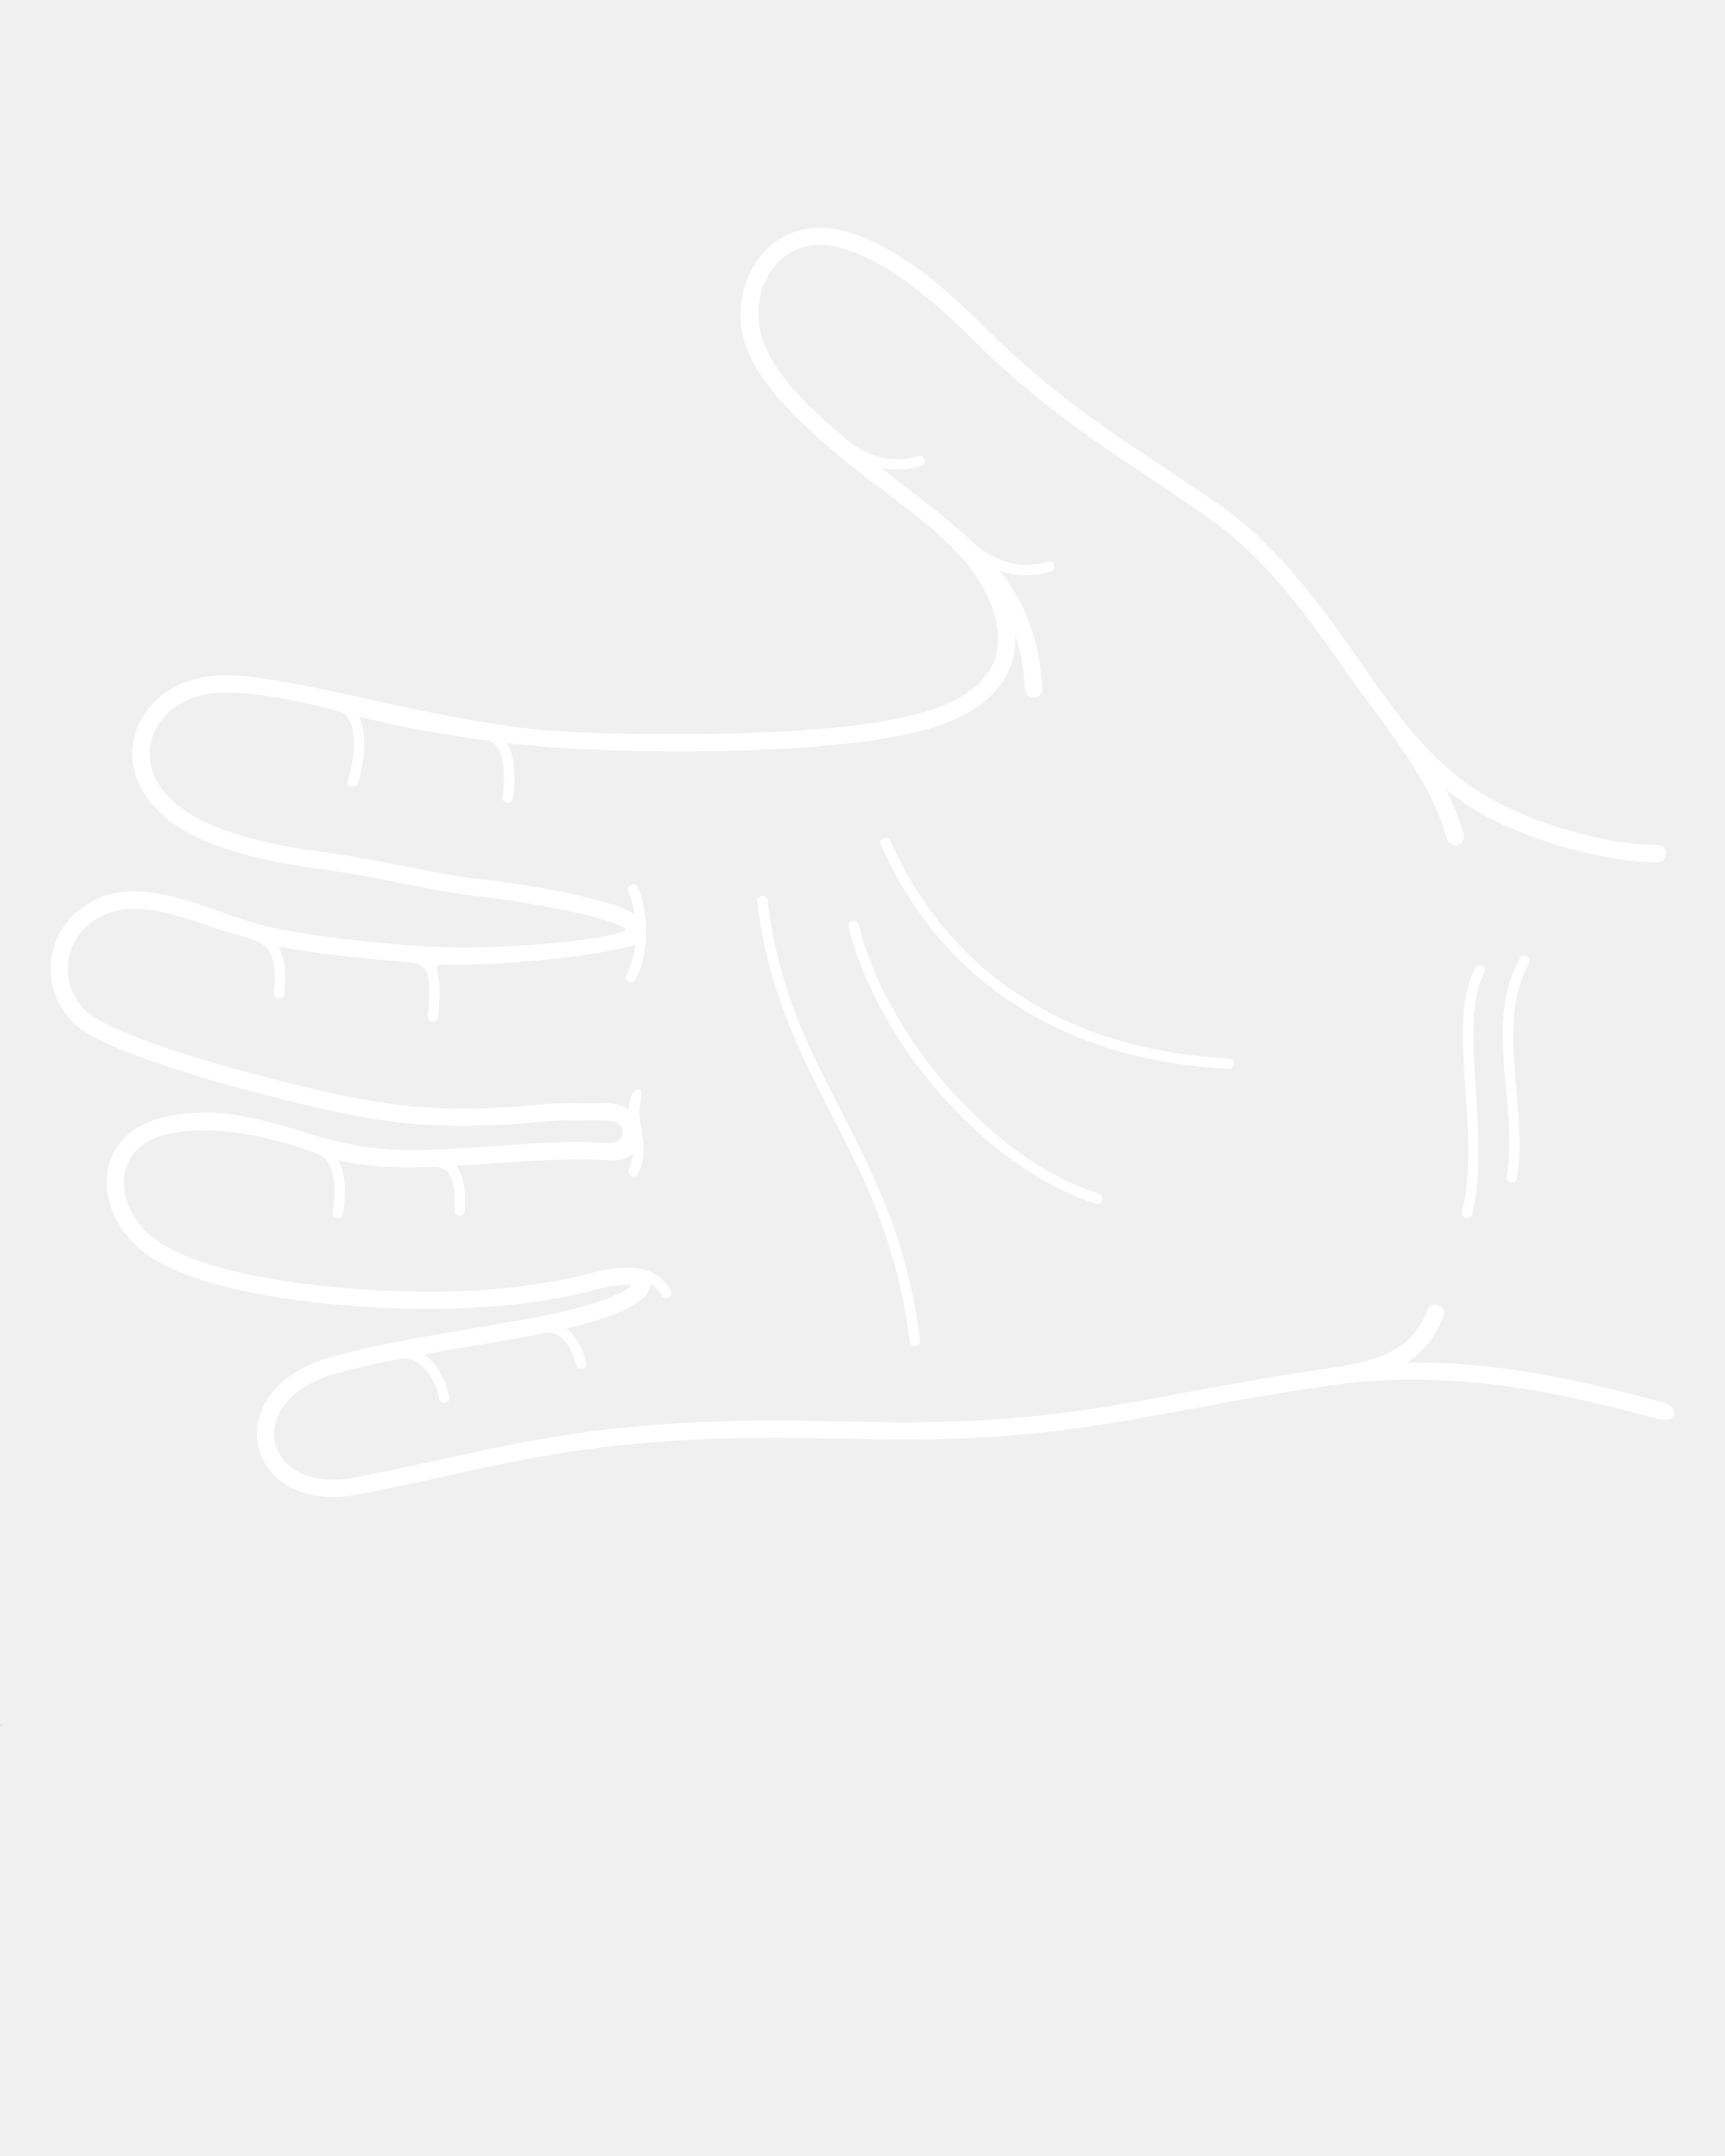
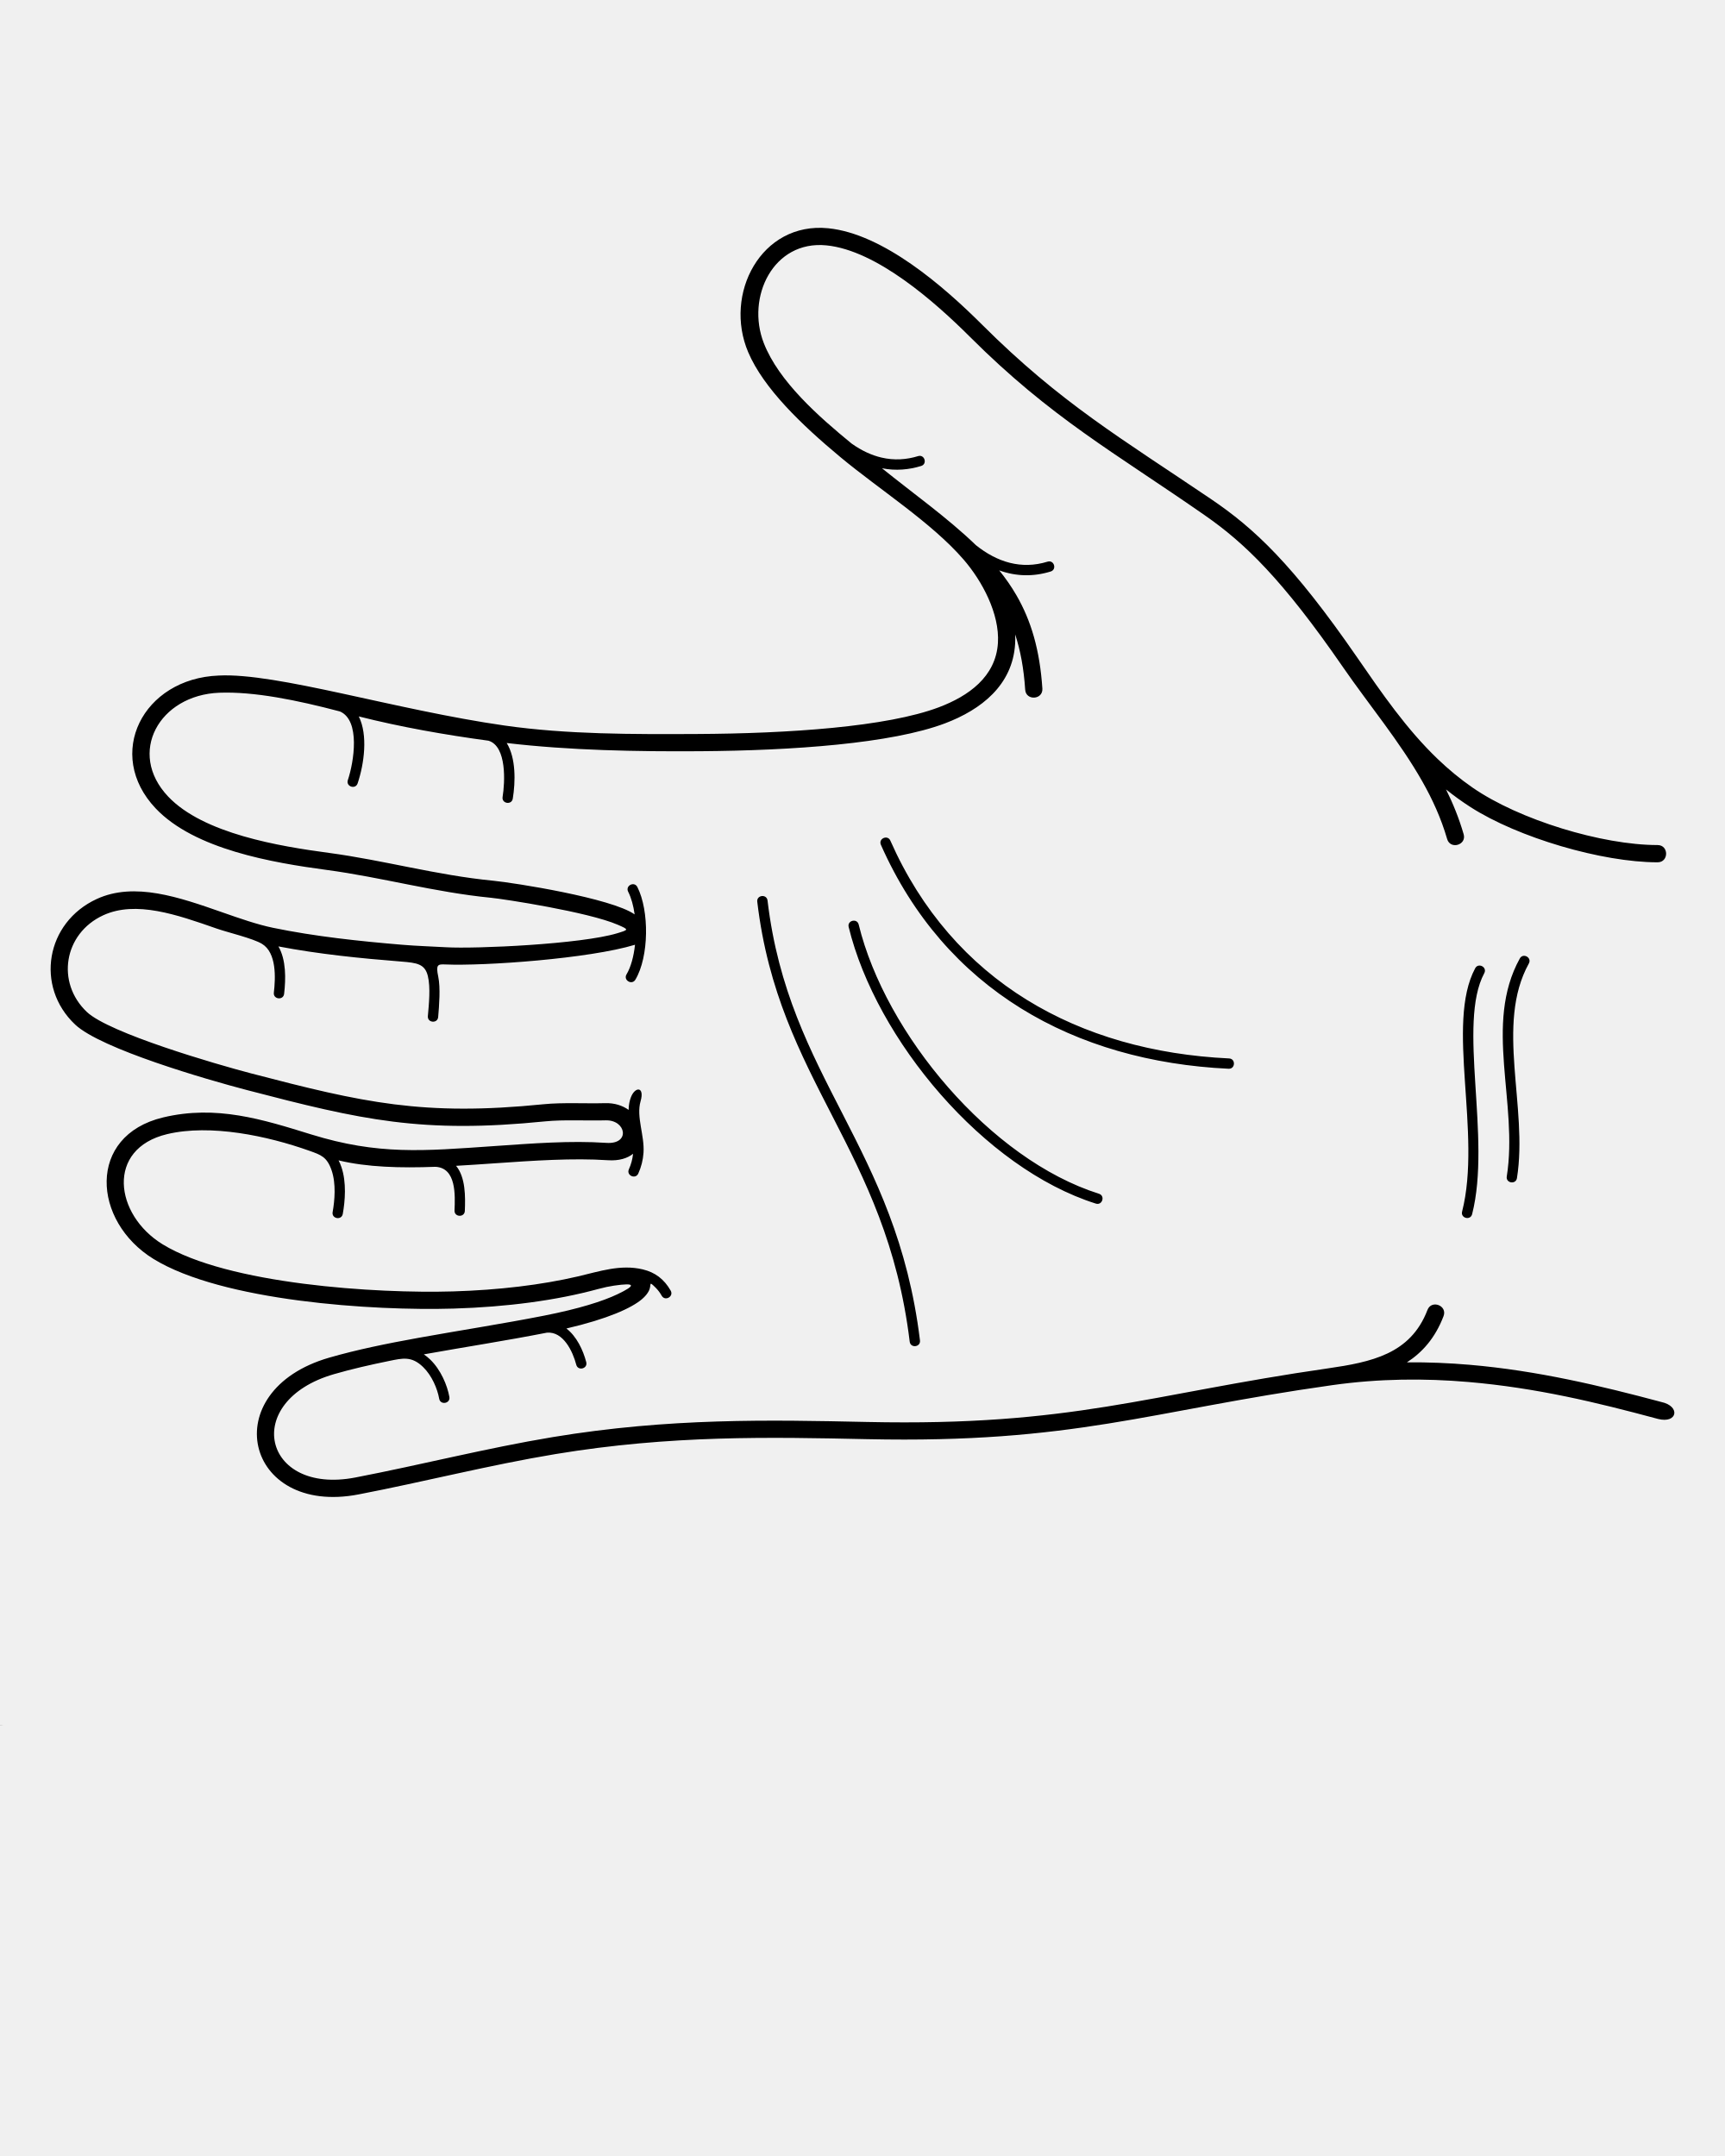
<svg xmlns="http://www.w3.org/2000/svg" xml:space="preserve" version="1.1" style="shape-rendering:geometricPrecision;text-rendering:geometricPrecision;image-rendering:optimizeQuality;" viewBox="0 0 50000 62500" x="0px" y="0px" fill-rule="evenodd" clip-rule="evenodd">
  <defs>
    <style type="text/css">
   
-     .fil0 {fill:white;fill-rule:nonzero}
+     .fil0 {fill:black;fill-rule:nonzero}
   
  </style>
  </defs>
  <g>
    <path class="fil0" d="M48046.24 24497.17c328.84,0 328.84,500 0,500 -1611.13,0 -4041.33,-713.6 -5422.29,-1600.41 -250.31,-160.73 -486.03,-331.7 -709.69,-511.68 200.8,405.18 376.57,836.18 510.32,1297.97 91.2,314.72 -387.32,453.38 -478.52,138.68 -175.08,-604.49 -429.38,-1156.33 -718.22,-1666.32 -658.94,-1163.45 -1540.49,-2213.19 -2299.67,-3313.86 -1764.13,-2557.66 -2851.47,-3599.75 -4003.07,-4401.43 -2644.55,-1840.95 -4449.49,-2819.26 -6805.74,-5170.52 -1014.36,-1012.22 -2708.39,-2511.77 -4164.26,-2656.69 -1542.41,-153.51 -2334.92,1501.69 -1816.56,2832.17 434.2,1114.42 1596.97,2136.81 2545.88,2913.35 294.97,209.78 582.28,338.55 858.21,404.22 380.2,90.49 740.18,61.09 1069.4,-40.54 188.07,-57.81 275.95,228.14 87.9,285.94 -351.07,108.37 -732.74,145.06 -1135.31,66.15 902.08,729.27 1895.75,1431.48 2723.43,2230.33 611.3,488.44 1310.02,713.96 2077.69,476.98 188.07,-57.81 275.95,228.14 87.9,285.94 -498.79,153.97 -1001.15,144.5 -1490.39,-32.76 185.16,229.31 350.7,466.52 496.54,718.15 426.9,736.57 679.73,1586.68 753.79,2708.28 20.56,327.56 -477.49,358.8 -498.04,31.26 -40.5,-613.5 -137.53,-1137.07 -290.19,-1601 4.36,92.41 3.86,184.56 -1.84,276.21 -74.38,1195.36 -983.02,1904.42 -2032.72,2301.63 -1545.81,584.94 -4405.69,788.78 -7094.95,807.7 -1831.69,12.88 -3785.17,-23.28 -5608.46,-237.86 270.12,438.67 255.52,1125.09 175.93,1612.01 -31.58,194.21 -326.91,146.21 -295.32,-48.04 68.38,-418.3 126.87,-1469.13 -408.55,-1630.85 -1253.64,-169.22 -2534.09,-394.21 -3759.76,-703.67 269.11,539.41 156.53,1374.57 -33.57,1940.6 -62.43,186.52 -346.03,91.6 -283.6,-94.92 175.24,-521.82 370.79,-1729.93 -228.68,-1989.72 -1254.71,-331 -2493.52,-581.32 -3496.92,-543 -1740.47,66.47 -2682.31,1744.21 -1482.73,3009.94 1024.25,1080.79 3236.08,1442.38 4660.48,1633.14 1591.57,213.16 3113.46,645.26 4750.06,805.38 634.35,62.06 3442.55,506.01 4110.59,977.57 -34.26,-248.69 -96.42,-477.9 -187.89,-658.5 -88.63,-175.71 178.55,-310.48 267.18,-134.76 348.53,688.19 338.95,2019.65 -57.58,2685.29 -100.85,168.58 -357.48,15.05 -256.64,-153.52 126.2,-211.85 209.13,-521.09 245.56,-858.66 -1320.05,402.15 -4362.71,620.53 -5501.83,570.88 -214.53,-9.35 -274.95,4.1 -201.59,352.02 67.81,321.6 26.69,838.46 -1.82,1171.36 -16.17,196.52 -314.99,171.94 -298.82,-24.6 29.65,-346.24 81.27,-829.84 -0.56,-1163.9 -85.85,-350.53 -314.81,-382.51 -771.57,-418.74 -1186.82,-94.14 -2389.81,-214.81 -3559.26,-438.81 225.73,391.69 215.18,941.75 164.85,1374.58 -22.34,195.75 -320,161.8 -297.66,-33.98 49.62,-426.84 83.56,-1157.25 -344.76,-1415.53 -267.44,-161.27 -983.51,-327.3 -1316.73,-443.91 -1144.71,-400.64 -2340.74,-819.24 -3284.57,-383.46 -1145.56,528.88 -1373.4,1952.81 -472.96,2803.15 647.73,611.67 3728.58,1510.44 4758.24,1779.41 3247.44,848.28 4989.35,1246.32 8480.29,894.83 551.23,-55.47 1215.41,-15.45 1786.23,-31.32 273.52,-7.6 502.48,70.57 677.22,195.35 3.16,-157.36 30.42,-265.81 61.78,-353.45 117.25,-327.52 412.08,-337.78 284.52,104.65 -130.07,450.87 119.76,991.62 85.53,1491.74 -14.59,213.26 -65.12,409.89 -150.88,600.72 -80.15,179.56 -353.2,57.7 -273.04,-121.88 64.51,-143.55 104.98,-291.32 120.98,-450.02 -163.72,131.73 -404.82,208.95 -730.23,187.18 -1013.18,-67.79 -2154.09,11.31 -3290.04,90.06 -371.69,25.77 -742.85,51.48 -1109.64,72.11 277.43,336.31 270.26,896.14 253.78,1306.91 -7.69,196.5 -306.51,184.83 -298.82,-11.72 17.64,-439.36 56.21,-1238.31 -554.41,-1266.68 -1015.77,37.99 -1980,13.5 -2806.44,-186.47 31.94,61.22 59.05,125.56 81.9,192.18 153,446.19 105.84,994.49 40.03,1360.38 -34.68,193.44 -328.82,140.72 -294.14,-52.74 59.5,-330.81 103.34,-822.99 -29.49,-1210.38 -134.3,-391.64 -310.53,-448.37 -641.06,-566.26 -1209.71,-431.55 -2869.91,-784.36 -4128.33,-483.43 -1774.12,424.23 -1526.64,2334.64 -131.31,3192.24 1889.33,1161.22 6202.52,1433.51 8422.72,1366.48 1319.17,-39.83 2553.98,-186.19 3625.01,-436.28 618.58,-144.42 1228.64,-355.24 1872.73,-201.63 355.01,84.67 617.04,280.39 808.02,615.15 97.11,171.12 -163.06,318.75 -260.16,147.66 -51.1,-89.57 -108.74,-166.15 -173.62,-230.6 -224.03,-222.61 -109.56,-88.84 -196.83,86.6 -40.6,81.63 -107.01,163.62 -201.11,243.75 -303.62,258.56 -995.83,573.5 -2190.57,850.8 294.67,226.19 483.51,623.1 575,974.96 49.33,190.37 -240.13,265.37 -289.46,75 -99.34,-382.03 -374.45,-971.44 -851.87,-929.11 -1184.83,232.6 -2378.29,415.78 -3566.56,628.95 66.09,44.07 128.16,94.94 186.13,151.05 305.93,296.11 493.92,743.42 554.4,1082.34 33.9,194.26 -261.43,245.76 -295.32,51.56 -51.73,-289.88 -210.57,-670.58 -467.68,-919.44 -333.88,-323.17 -597.35,-252.84 -976.72,-175.88 -567.77,115.18 -1107.72,240.31 -1606.21,384.52 -2698.49,780.66 -2062.33,3511.93 617.83,2995.82 1913.73,-368.51 3801.91,-853.15 5725.16,-1171.82 3384.66,-560.83 6292.39,-498.58 9114.55,-438.17 5961.95,127.63 8081.25,-795.47 13364.05,-1555.56 608.21,-88.28 1213.17,-191.71 1720.42,-433.34 495.65,-236.1 908.09,-612.67 1154.15,-1257.66 116.9,-307.01 583.7,-129.27 466.8,177.74 -240.52,630.48 -612.18,1050.34 -1062.29,1340.31 617.89,-6.16 1224.3,19.75 1820.09,70.92 1957.64,168.14 3796.69,608.09 5551.87,1077.6 566.19,119.5 472.45,637.05 -95.83,491.23 -1780.68,-479.34 -3518.2,-900.83 -5497.06,-1070.79 -1264.36,-108.59 -2576.65,-100.73 -3945.13,92.12 -5322.62,750.06 -7468.63,1694.3 -13486.83,1565.47 -2798.4,-59.9 -5681.65,-121.63 -9024.71,432.31 -1917.34,317.69 -3802.81,802.34 -5711.48,1169.88 -3297.25,634.96 -4162.2,-3006.46 -850.27,-3964.58 793.78,-229.63 1676.25,-410.07 2604.35,-577.43 1205.28,-217.33 2415.75,-402.63 3617.78,-638.8 1025.1,-201.4 1714.58,-422.04 2134.64,-622.51 552.99,-263.93 520.09,-338.65 -97.94,-249.68 -136.73,19.69 -291.93,52.08 -463.3,98.9 -1206.68,329.71 -2643.24,520.02 -4188.35,566.68 -2336.89,70.55 -6705.96,-214.33 -8698.12,-1438.74 -1777.89,-1092.75 -1936.74,-3572.87 277.79,-4102.4 1543.57,-369.1 2887.35,57.42 4290.8,492.09 1946.67,602.83 3257.86,480.4 5277.86,340.35 1152.22,-79.88 2230.39,-165.12 3277.36,-95.06 708.95,50.53 577.19,-669.35 -16.32,-653.21 -557.9,15.52 -1213.45,-24.72 -1751.09,29.38 -3574.11,359.86 -5318.18,-37.11 -8654.11,-908.51 -1151.71,-300.86 -4225.16,-1190.41 -4975.04,-1898.55 -1166.13,-1101.21 -850.49,-2957.82 626.4,-3638.49 1095.18,-504.78 2393.47,-50.4 3636.99,384.82 509.93,178.46 1010.06,353.51 1470.23,449.09 1213.05,251.96 2519.57,390.18 3757.25,493.39 425.91,35.51 850.63,47.3 1256.08,71.1 870.62,51.11 3929.41,-89.98 4966.55,-405.59 333.31,-101.43 347.99,-102.42 20.76,-244.61 -859.15,-373.35 -3309,-747.73 -3673.28,-783.37 -1647.38,-161.17 -3170.34,-593.45 -4767.64,-807.34 -1567.79,-209.97 -3829.9,-593.85 -4957.34,-1783.52 -1487.3,-1569.34 -376,-3767.64 1826.47,-3851.74 1681.43,-87.45 5118.32,996.91 8288.66,1449.44 1816.92,259.34 3730.25,253.87 5562.14,244.98 2666.34,-12.93 5518.69,-205.48 7024.88,-775.43 852.64,-322.64 1649.21,-880.02 1710.46,-1864.13 52.7,-846.73 -458.86,-1799.22 -997.43,-2420.29 -932.94,-1075.79 -2434.8,-2022.95 -3572.29,-2969.75 -1117.69,-930.29 -2221.24,-1988.82 -2667.8,-3036.08 -721.17,-1691.3 374.36,-3788.61 2315.97,-3595.36 1599.5,159.23 3355.14,1689.76 4467,2799.27 2267.55,2262.75 4031.58,3291.85 6629.59,5050.66 1237.88,838.04 2361.78,1871.74 4237.82,4591.61 711.53,1031.58 1429.2,2078.56 2338.7,2948.72 310.23,296.8 643.46,573.98 1008.99,826.74 1346.02,930.74 3748.68,1663.36 5360.22,1663.36zm-3994.32 3288.72c94.8,-172.64 357.3,-28.5 262.5,144.14 -980.14,1772.67 -15.85,4162.17 -344.93,6221.99 -30.82,194.21 -326.14,147.37 -295.32,-46.88 339.75,-2126.63 -676.68,-4412.2 377.75,-6319.25zm-1381.73 7411.49c-48.54,191.12 -339.16,117.33 -290.62,-73.82 577.65,-2270.66 -485.49,-5443.07 379.24,-7054.46 93.24,-173.4 356.94,-31.64 263.68,141.8 -786.51,1465.63 211.58,4769.89 -352.3,6986.48zm-17136.91 -10707.61c-79.38,-180.34 194.83,-301.05 274.22,-120.7 1806.34,4087.23 5456.63,6106.79 9818.25,6313.86 196.52,9.24 182.48,308.06 -14.06,298.82 -4476.65,-212.54 -8225.44,-2299.21 -10078.41,-6491.98zm6320.56 10115.43c188.03,59.32 97.86,345.28 -90.24,285.94 -3241.76,-1022.8 -6365.74,-4746.26 -7164.57,-8018.85 -46.24,-191.17 244.4,-261.43 290.62,-70.32 774.46,3172.74 3821.08,6811.57 6964.19,7803.23zm-5187.96 4252.89c23.11,195.8 -274.56,230.89 -297.66,35.16 -682.24,-5606.6 -3799.08,-7533.37 -4418.55,-12752.92 -23.11,-195.8 274.56,-230.89 297.66,-35.16 613.5,5169.44 3731.66,7108.13 4418.55,12752.92z" />
  </g>
  <text x="0" y="50015" fill="#000000" font-size="5px" font-weight="bold" font-family="'Helvetica Neue', Helvetica, Arial-Unicode, Arial, Sans-serif">Created by Oleksandr Panasovskyi</text>
  <text x="0" y="50020" fill="#000000" font-size="5px" font-weight="bold" font-family="'Helvetica Neue', Helvetica, Arial-Unicode, Arial, Sans-serif">from the Noun Project</text>
</svg>
